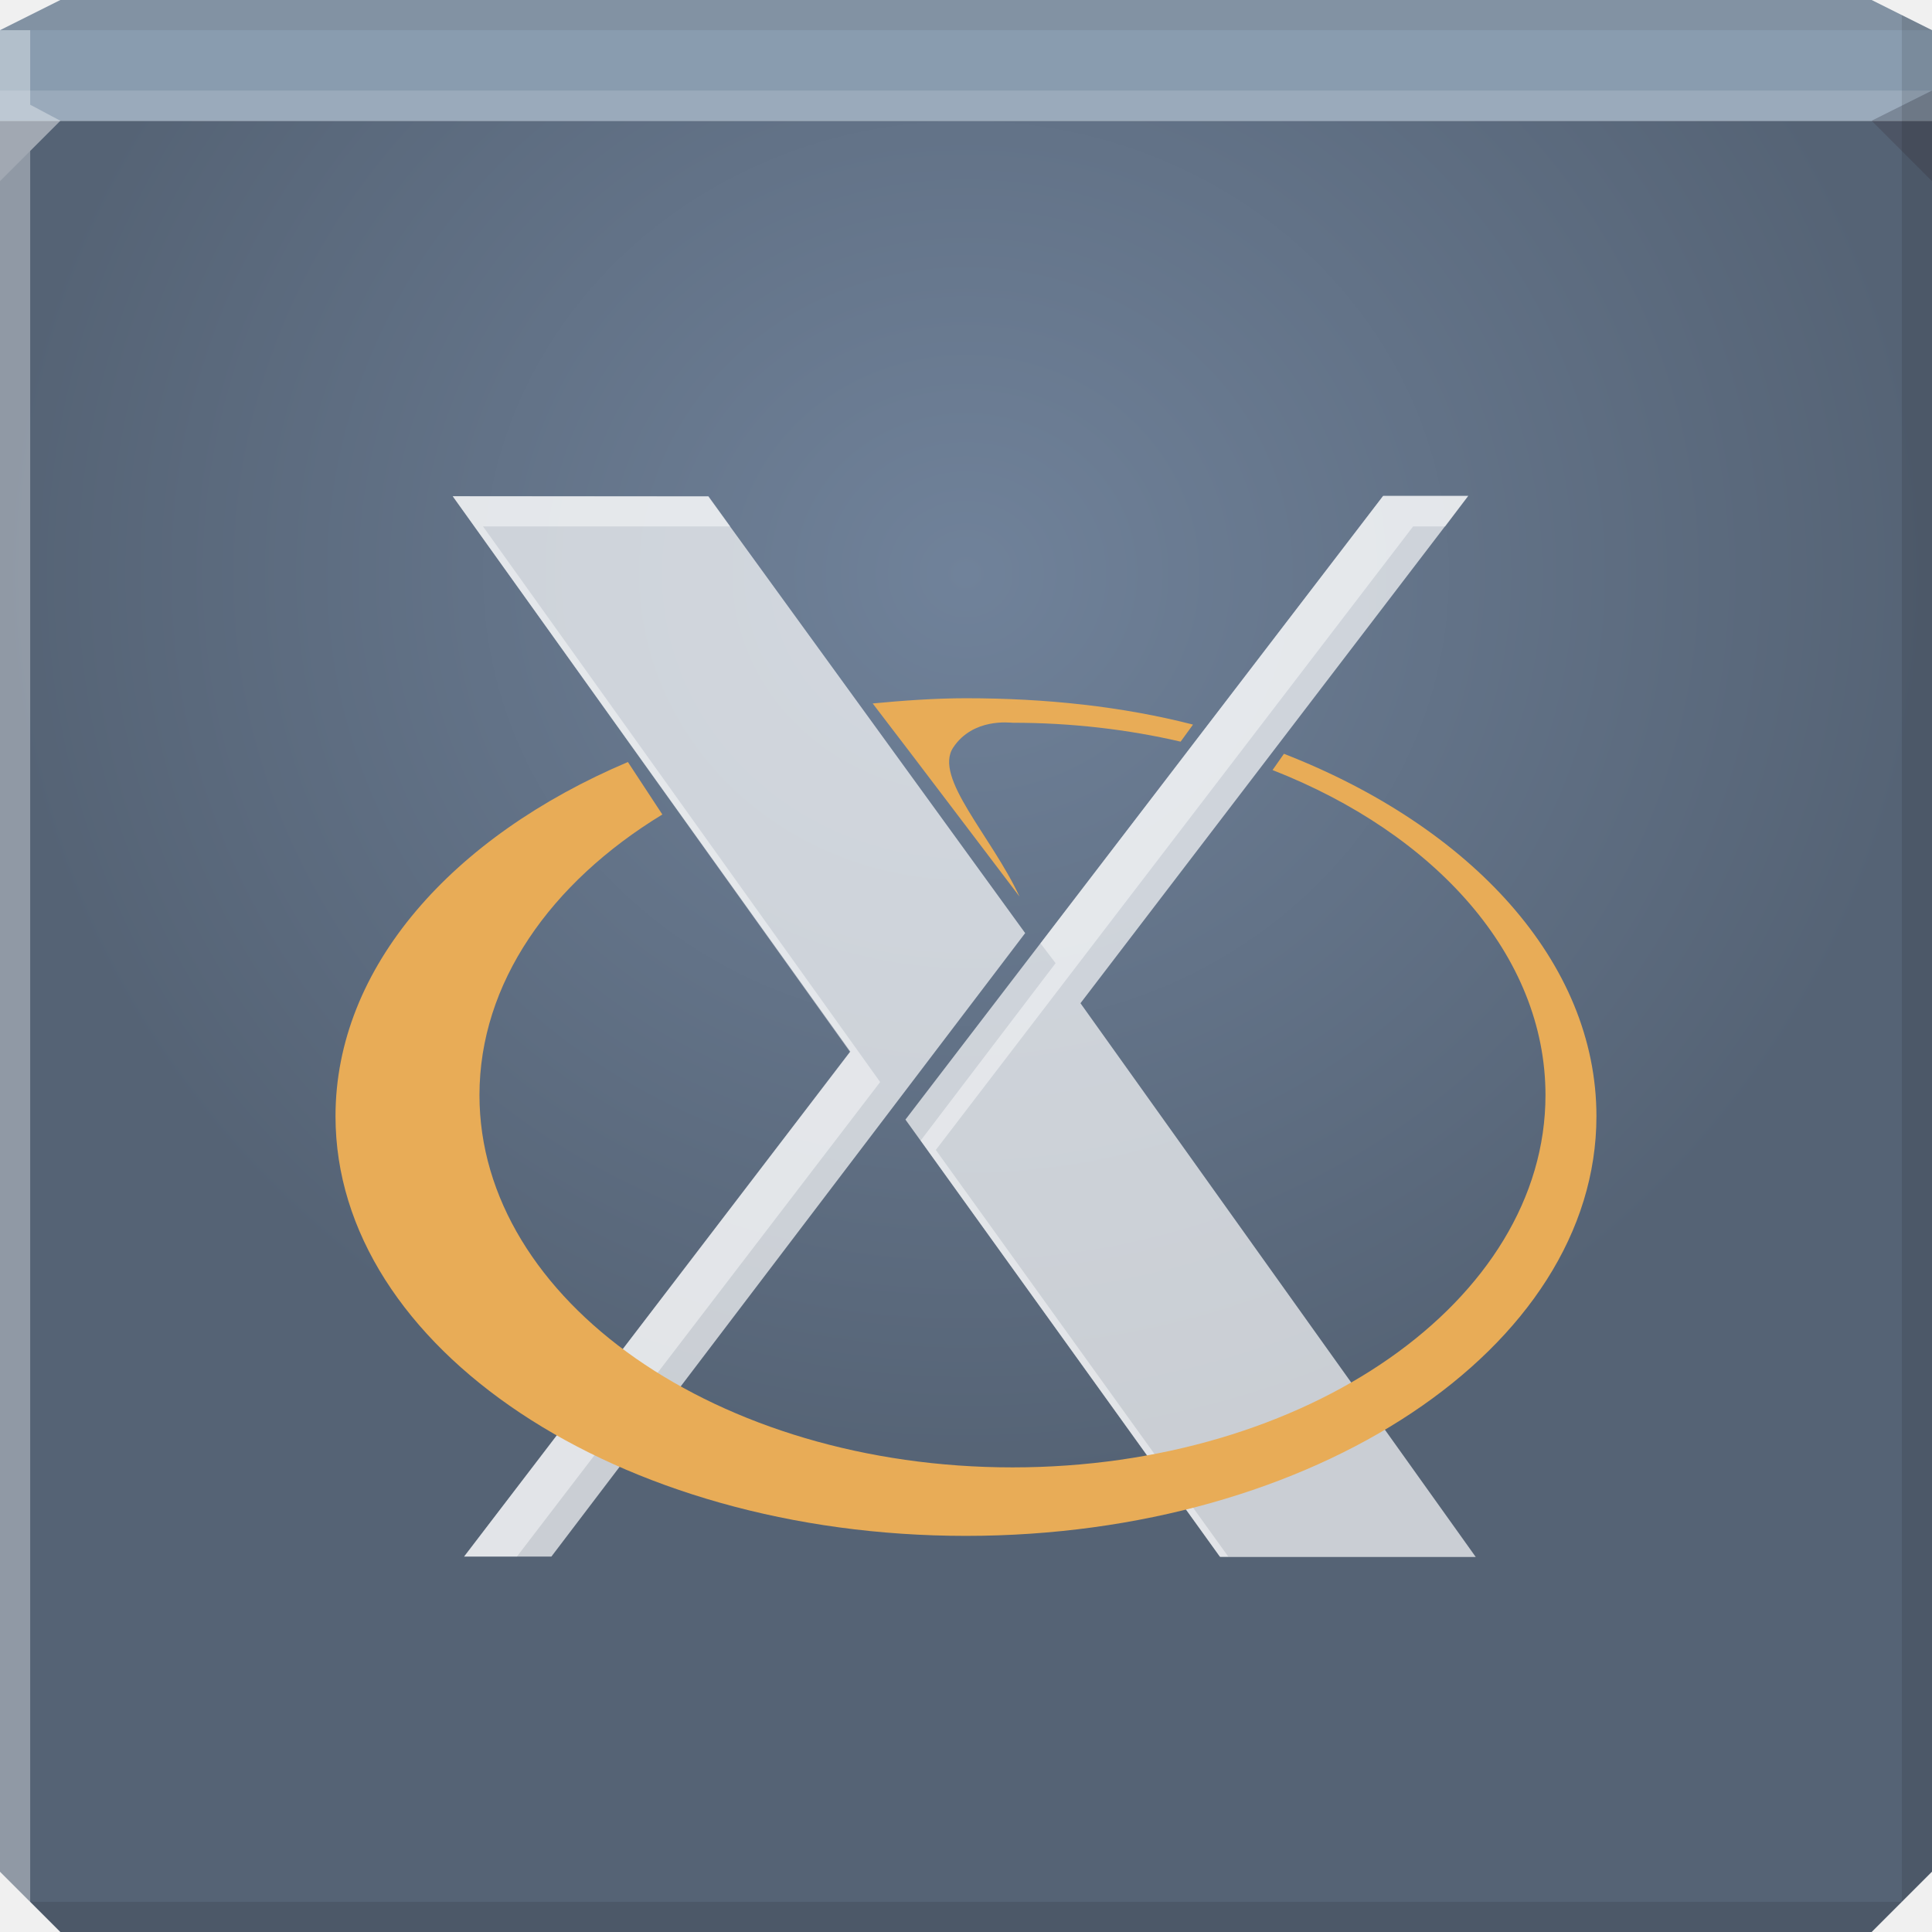
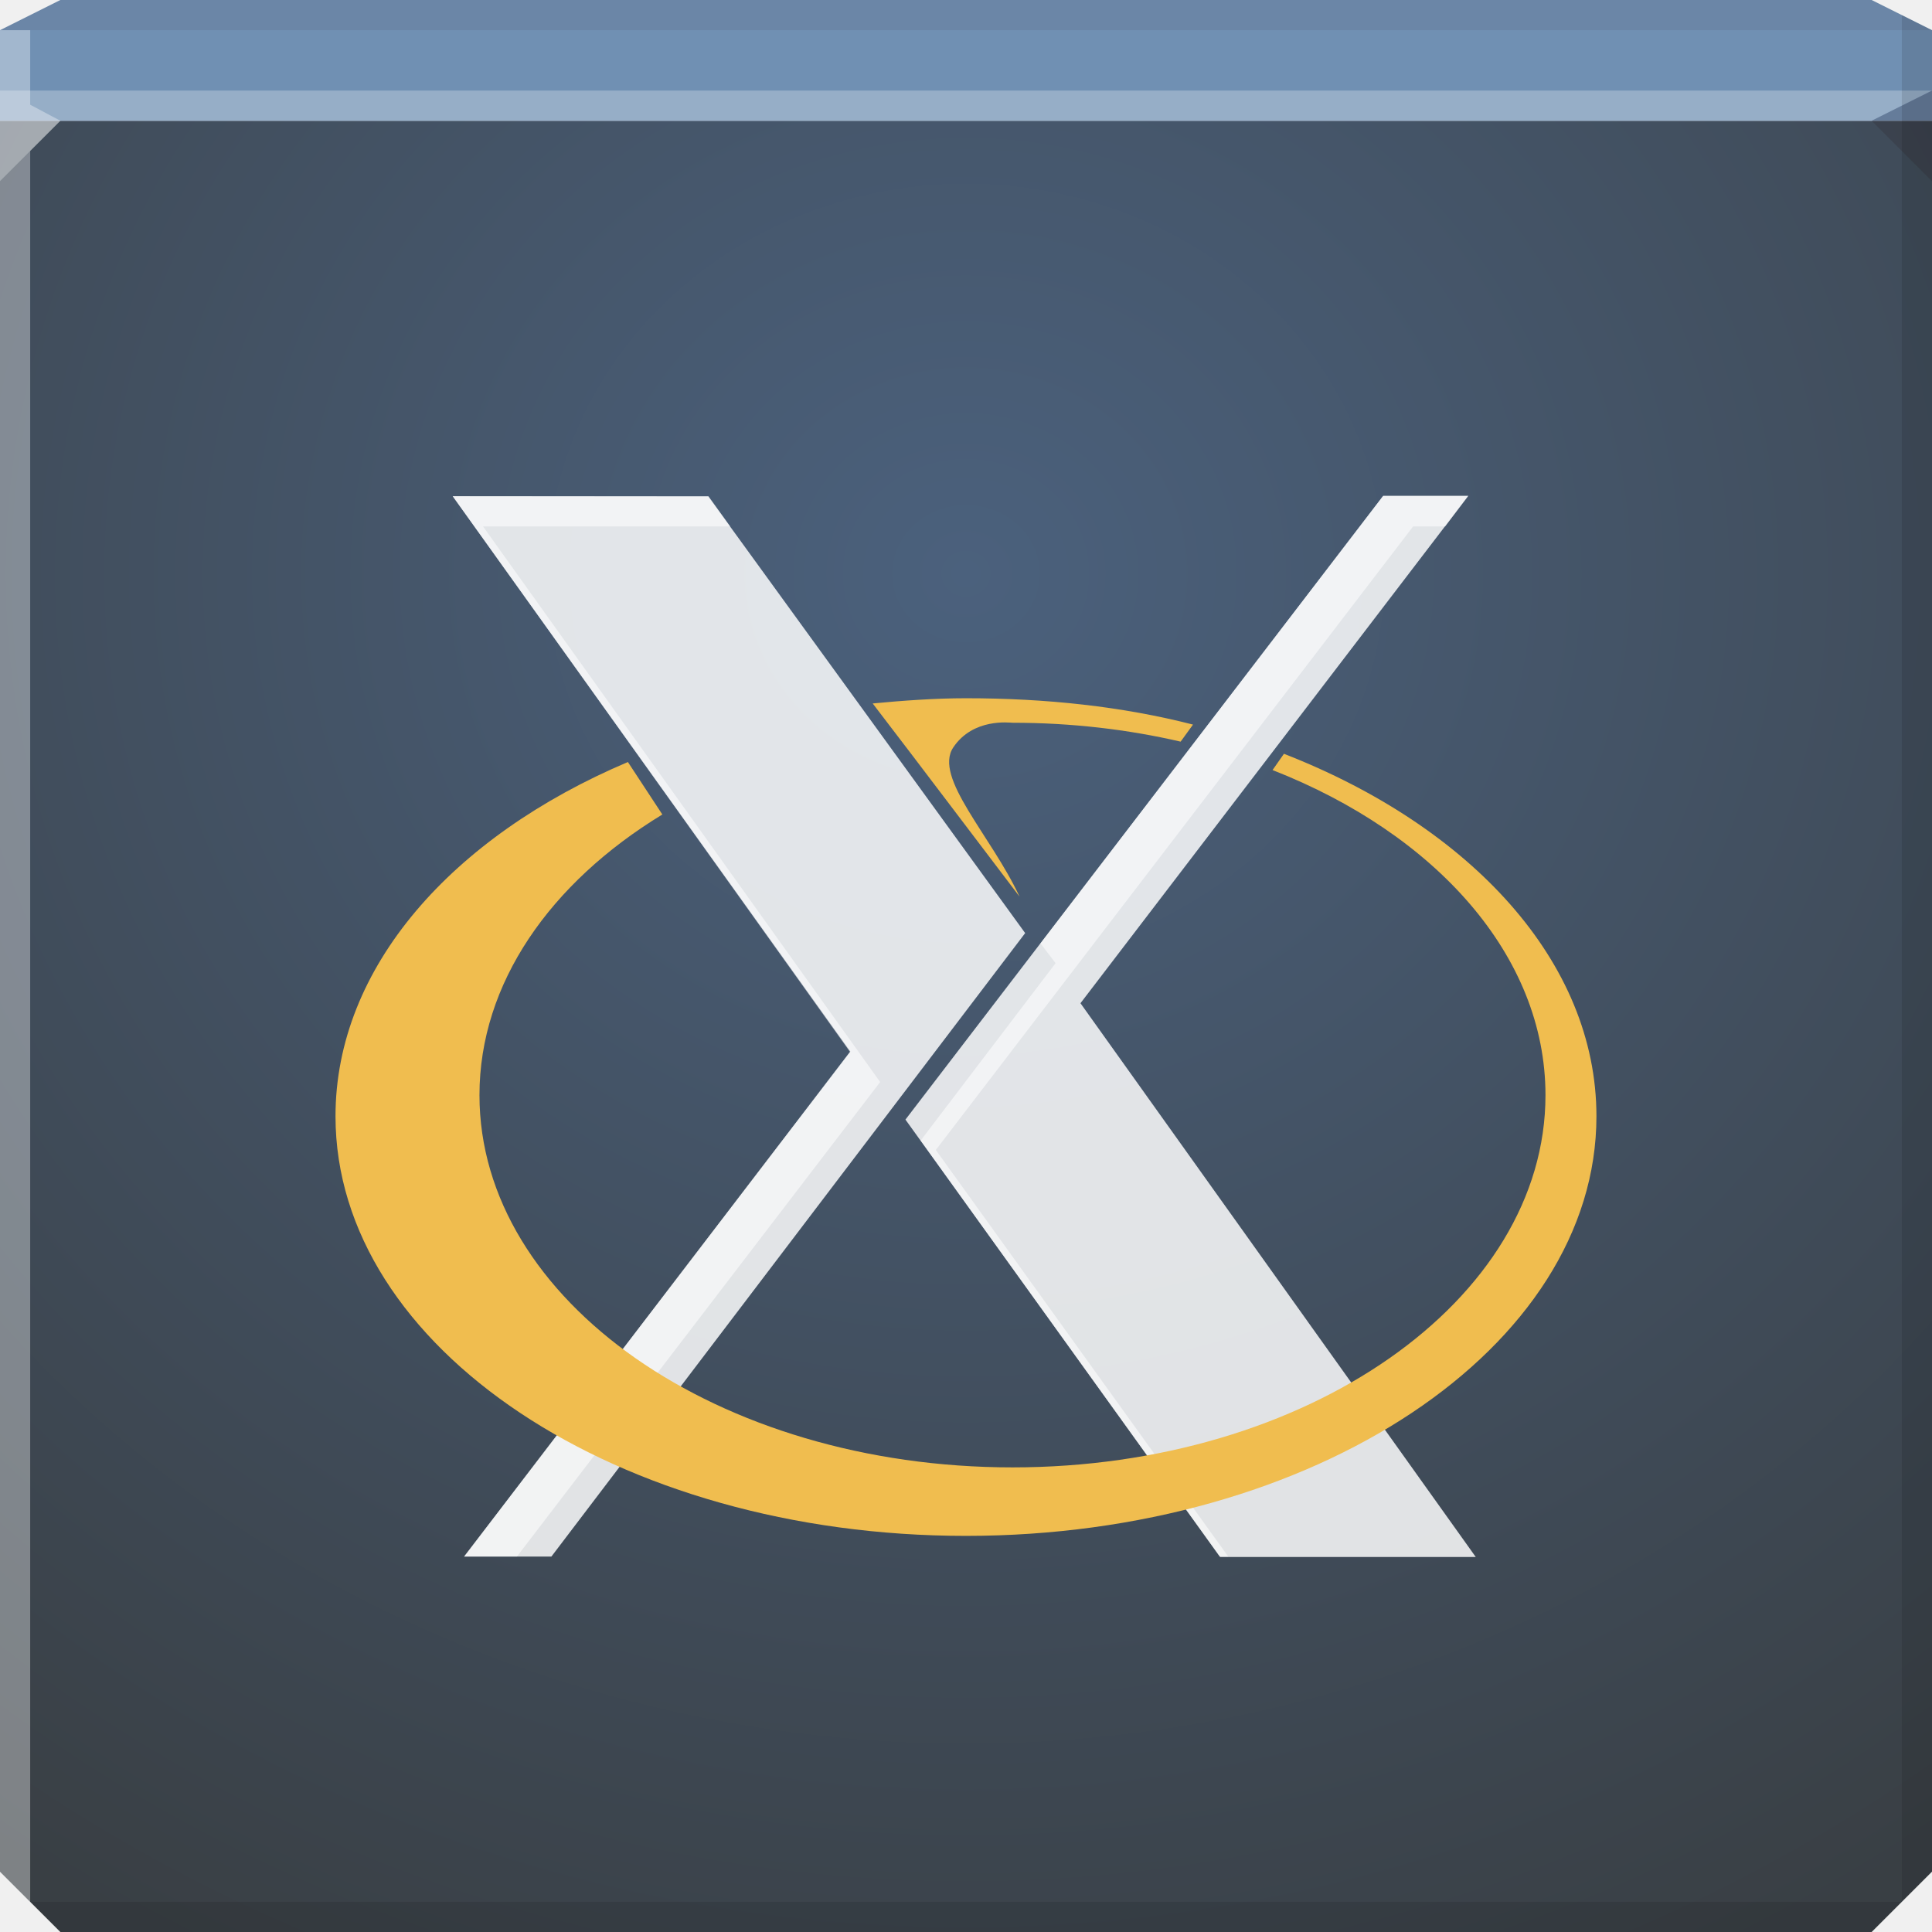
<svg xmlns="http://www.w3.org/2000/svg" xmlns:xlink="http://www.w3.org/1999/xlink" width="64" height="64" id="svg13094" version="1.1">
  <defs id="defs13096">
-     <linearGradient id="linearGradient5602">
-       <stop id="stop5604" style="stop-color:#70829a;stop-opacity:1;" offset="0" />
-       <stop id="stop5606" style="stop-color:#556375;stop-opacity:1;" offset="1" />
+     <linearGradient id="linearGradient3955">
+       <stop offset="0" style="stop-color:#4b617d;stop-opacity:1;" id="stop3957" />
+       <stop offset="1" style="stop-color:#393f44;stop-opacity:1;" id="stop3959" />
    </linearGradient>
-     <radialGradient xlink:href="#linearGradient5602" id="radialGradient4140" cx="32" cy="18" fx="32" fy="18" r="32" gradientTransform="matrix(1,0,0,0.9375,0,2.125)" gradientUnits="userSpaceOnUse" />
-     <linearGradient y2="269.494" x2="657.653" y1="235.149" x1="319.208" gradientUnits="userSpaceOnUse" id="LO">
-       <stop id="stop3010" offset="0" style="stop-color:#e54c18" />
-       <stop id="stop3012" offset="1" style="stop-color:#fec350" />
-     </linearGradient>
-     <linearGradient xlink:href="#LO" id="linearGradient3040" gradientUnits="userSpaceOnUse" x1="319.208" y1="235.149" x2="657.653" y2="269.494" />
+     <radialGradient r="32" fy="18" fx="32" cy="18" cx="32" gradientTransform="matrix(0,1.615103,-1.733052,0,63.19493,-32.68329)" gradientUnits="userSpaceOnUse" id="radialGradient3027" xlink:href="#linearGradient3955" />
  </defs>
-   <path style="color:#000000;fill:url(#radialGradient4140);fill-opacity:1;fill-rule:nonzero;stroke:none;stroke-width:2.286;marker:none;visibility:visible;display:inline;overflow:visible;enable-background:accumulate" d="M 0 4 L 0 34 L 0 62 L 2 64 L 32 64 L 62 64 L 64 62 L 64 34 L 64 4 L 32 4 L 0 4 z " id="path6498" />
-   <path style="color:#000000;fill:#899caf;fill-opacity:1;fill-rule:nonzero;stroke:none;marker:none;visibility:visible;display:inline;overflow:visible;enable-background:accumulate;stroke-width:2.286" d="M 2 0 L 0 1 L 0 4 L 32 4 L 64 4 L 64 1 L 62 0 L 32 0 L 2 0 z " id="path6502" />
-   <path style="fill:#ffffff;fill-opacity:0.145;fill-rule:nonzero" d="M 0 3 L 0 6 L 2 4 L 32 4 L 62 4 L 64 3 L 32 3 L 0 3 z " id="path4298" />
-   <path style="fill:#1f0700;fill-opacity:0.07;fill-rule:nonzero" d="M 2 0 L 0 1 L 32 1 L 64 1 L 62 0 L 32 0 L 2 0 z " id="path4444" />
-   <path d="M 64,6 62,4 64,3 z" id="path3028" style="fill:#1f0700;fill-opacity:0.138" />
-   <path style="fill:#000000;fill-opacity:0.111;fill-rule:nonzero" d="M 63 0.5 L 63 34 L 63 63 L 64 62 L 64 34 L 64 1 L 63 0.5 z M 63 63 L 32 63 L 1 63 L 2 64 L 32 64 L 62 64 L 63 63 z " id="path4366" />
-   <g id="g3043" transform="translate(-0.6250001,0.082283)" />
-   <path style="fill:#ffffff;fill-opacity:0.351;fill-rule:nonzero" d="M 0 1 L 0 34 L 0 62 L 1 63 L 1 34 L 1 5 L 2 4 L 1 3.469 L 1 1 L 0 1 z " id="path3864" />
-   <g id="scalable" transform="matrix(1.038589,0,0,1.038589,1214.722,1878.812)" style="fill:#ffffff" />
  <style id="style3005" type="text/css">
#P1 {fill:url(#LO)}
rect {opacity:.407;fill:#000cff;width:.505;height:0}
</style>
-   <path id="path3848" d="M 15.374,51.565 28.17,34.834 14.996,16.439 l 8.467,0.007 10.497,14.464 -15.695,20.654 -2.891,0 z m 25.045,0.012 -10.425,-14.489 15.826,-20.664 2.82,0 -12.848,16.809 13.094,18.344 -8.467,0 z" style="color:#000000;fill:#ffffff;fill-opacity:0.686;fill-rule:nonzero;stroke:none;marker:none;visibility:visible;display:inline;overflow:visible;enable-background:accumulate" />
-   <path style="color:#000000;fill:#ffffff;fill-opacity:0.454;fill-rule:nonzero;stroke:none;marker:none;visibility:visible;display:inline;overflow:visible;enable-background:accumulate" d="M 15,16.438 28.156,34.844 15.375,51.562 l 1.75,0 L 29.156,35.844 16,17.438 l 8.188,0 -0.719,-1 -8.469,0 z m 30.812,0 -11.344,14.812 0.5,0.656 -4.469,5.875 9.906,13.781 0.281,0 L 31,38.094 46.812,17.438 l 1.062,0 0.75,-1 -2.812,0 z" id="path3831" />
-   <path d="m 31.998,23.13 c -1.019,0 -2.109,0.079 -3.089,0.173 1.747,2.278 3.196,4.207 4.864,6.398 -0.936,-2.015 -2.861,-3.947 -2.195,-4.941 0.658,-0.984 1.872,-0.818 1.964,-0.818 1.945,0 3.818,0.22 5.568,0.626 l 0.41,-0.565 C 37.186,23.403 34.65,23.13 31.998,23.13 z m 10.535,1.839 -0.378,0.54 c 5.393,2.112 9.041,6.146 9.041,10.769 0,6.808 -7.909,12.331 -17.655,12.331 -9.746,-10e-7 -17.658,-5.524 -17.658,-12.331 1e-6,-3.707 2.346,-7.035 6.058,-9.297 l -1.141,-1.738 c -5.822,2.468 -9.686,6.801 -9.686,11.734 0,7.675 9.355,13.901 20.883,13.901 11.528,0 20.887,-6.226 20.887,-13.901 0,-5.118 -4.161,-9.593 -10.352,-12.007 z" id="P1" style="fill:#e8ac57;fill-opacity:1" />
-   <rect style="opacity:0.407;fill:#000cff" x="60.697" y="32.083" width="0.058" height="0" id="rect3021" />
+   <path style="color:#000000;fill:url(#radialGradient3027);fill-opacity:1;fill-rule:nonzero;stroke:none;stroke-width:2.286;marker:none;visibility:visible;display:inline;overflow:visible;enable-background:accumulate" d="m 0,4 0,30 0,28 2,2 30,0 30,0 2,-2 L 64,34 64,4 32,4 0,4 z" id="path6383" />
+   <path style="color:#000000;fill:#7090b3;fill-opacity:1;fill-rule:nonzero;stroke:none;stroke-width:2.286;marker:none;visibility:visible;display:inline;overflow:visible;enable-background:accumulate" d="M 2,0 0,1 0,4 32,4 64,4 64,1 62,0 32,0 2,0 z" id="path6502" />
+   <path style="fill:#ffffff;fill-opacity:0.269;fill-rule:nonzero" d="M 0,3 0,6 2,4 32,4 62,4 64,3 32,3 0,3 z" id="path4298" />
+   <path style="fill:#1f0700;fill-opacity:0.07;fill-rule:nonzero" d="M 2,0 0,1 32,1 64,1 62,0 32,0 2,0 z" id="path4444" />
+   <path d="M 64,6 62,4 64,3 z" id="path3028" style="fill:#1f0700;fill-opacity:0.138" />
+   <path style="fill:#000000;fill-opacity:0.111;fill-rule:nonzero" d="M 63,0.5 63,34 63,63 64,62 64,34 64,1 63,0.5 z m 0,62.5 -31,0 -31,0 1,1 30,0 30,0 1,-1 z" id="path4366" />
+   <path style="fill:#ffffff;fill-opacity:0.351;fill-rule:nonzero" d="M 0,1 0,34 0,62 1,63 1,34 1,5 2,4 1,3.469 1,1 0,1 z" id="path3864" />
+   <g id="g3004">
+     <path style="color:#000000;fill:#ffffff;fill-opacity:0.84;fill-rule:nonzero;stroke:none;marker:none;visibility:visible;display:inline;overflow:visible;enable-background:accumulate" d="M 15.374,51.565 28.17,34.834 14.996,16.439 l 8.467,0.007 10.497,14.464 -15.695,20.654 -2.891,0 z m 25.045,0.012 -10.425,-14.489 15.826,-20.664 2.82,0 -12.848,16.809 13.094,18.344 -8.467,0 z" id="path3848" />
+     <path id="path3831" d="M 15,16.438 28.156,34.844 15.375,51.562 l 1.75,0 L 29.156,35.844 16,17.438 l 8.188,0 -0.719,-1 -8.469,0 z m 30.812,0 -11.344,14.812 0.5,0.656 -4.469,5.875 9.906,13.781 0.281,0 L 31,38.094 46.812,17.438 l 1.062,0 0.75,-1 -2.812,0 z" style="color:#000000;fill:#ffffff;fill-opacity:0.558;fill-rule:nonzero;stroke:none;marker:none;visibility:visible;display:inline;overflow:visible;enable-background:accumulate" />
+     <path style="fill:#f0bd4f;fill-opacity:1" id="P1" d="m 31.998,23.13 c -1.019,0 -2.109,0.079 -3.089,0.173 1.747,2.278 3.196,4.207 4.864,6.398 -0.936,-2.015 -2.861,-3.947 -2.195,-4.941 0.658,-0.984 1.872,-0.818 1.964,-0.818 1.945,0 3.818,0.22 5.568,0.626 l 0.41,-0.565 C 37.186,23.403 34.65,23.13 31.998,23.13 z m 10.535,1.839 -0.378,0.54 c 5.393,2.112 9.041,6.146 9.041,10.769 0,6.808 -7.909,12.331 -17.655,12.331 -9.746,-10e-7 -17.658,-5.524 -17.658,-12.331 1e-6,-3.707 2.346,-7.035 6.058,-9.297 l -1.141,-1.738 c -5.822,2.468 -9.686,6.801 -9.686,11.734 0,7.675 9.355,13.901 20.883,13.901 11.528,0 20.887,-6.226 20.887,-13.901 0,-5.118 -4.161,-9.593 -10.352,-12.007 z" />
+   </g>
</svg>
